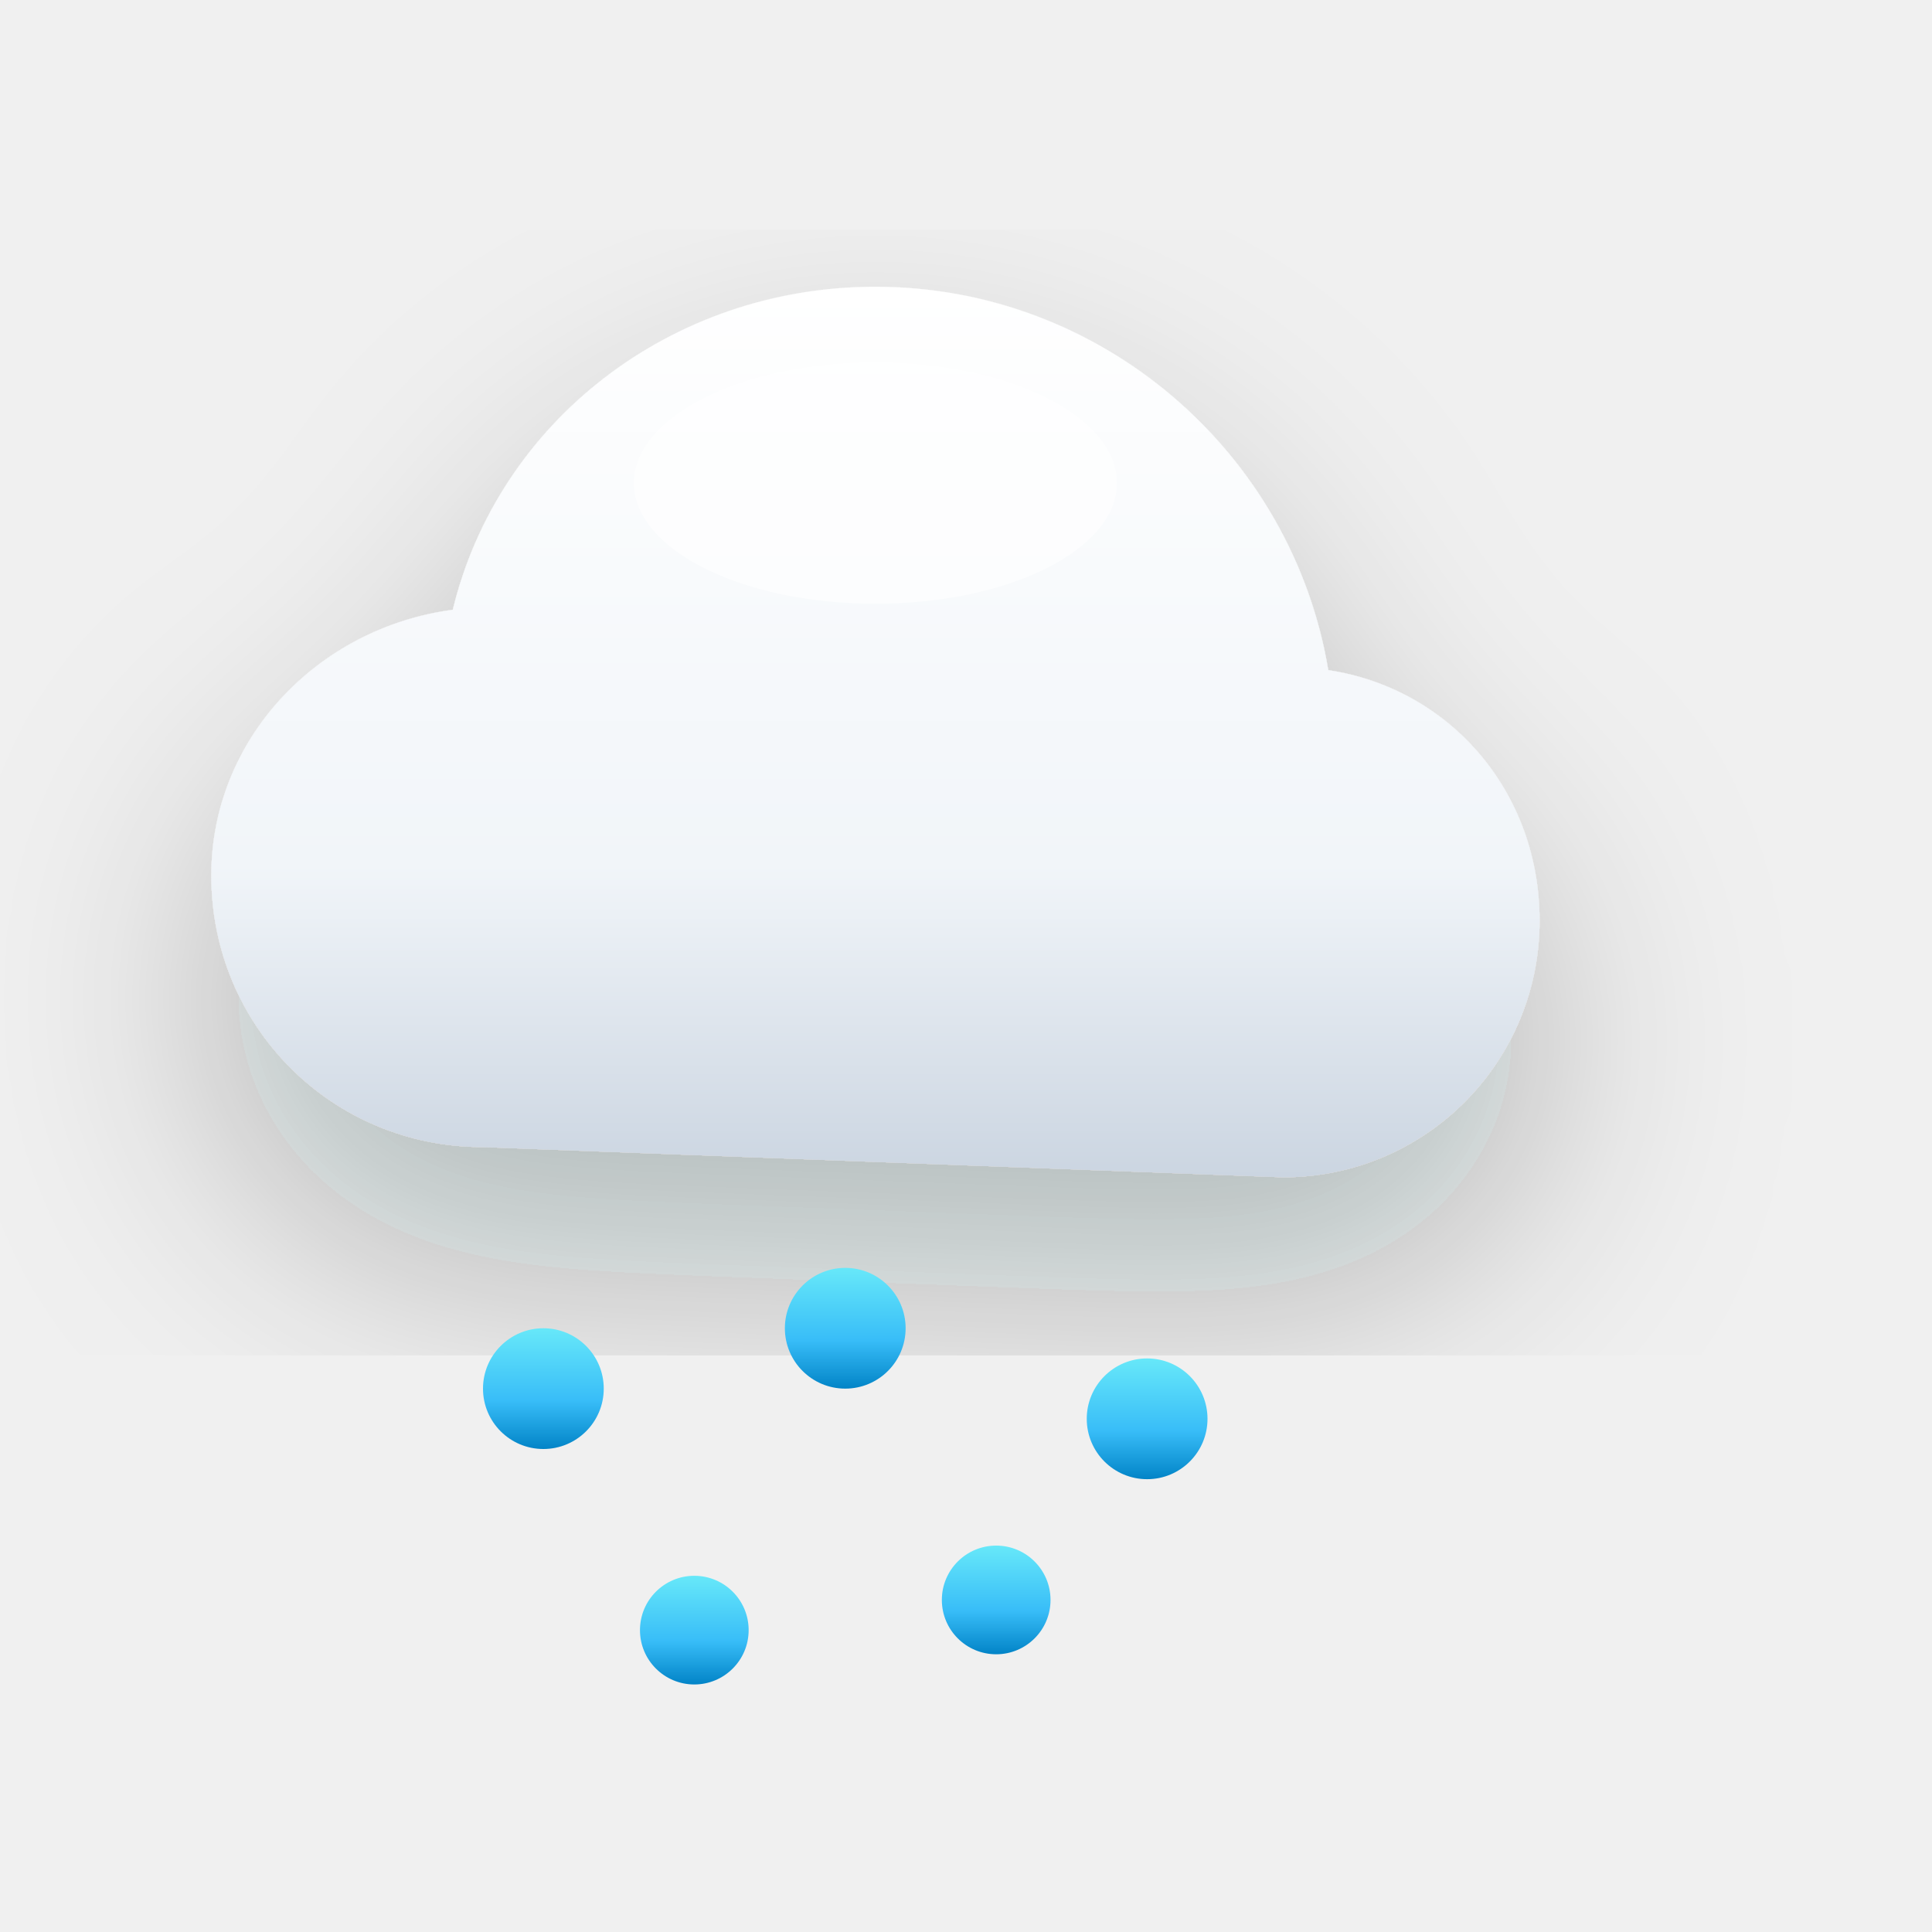
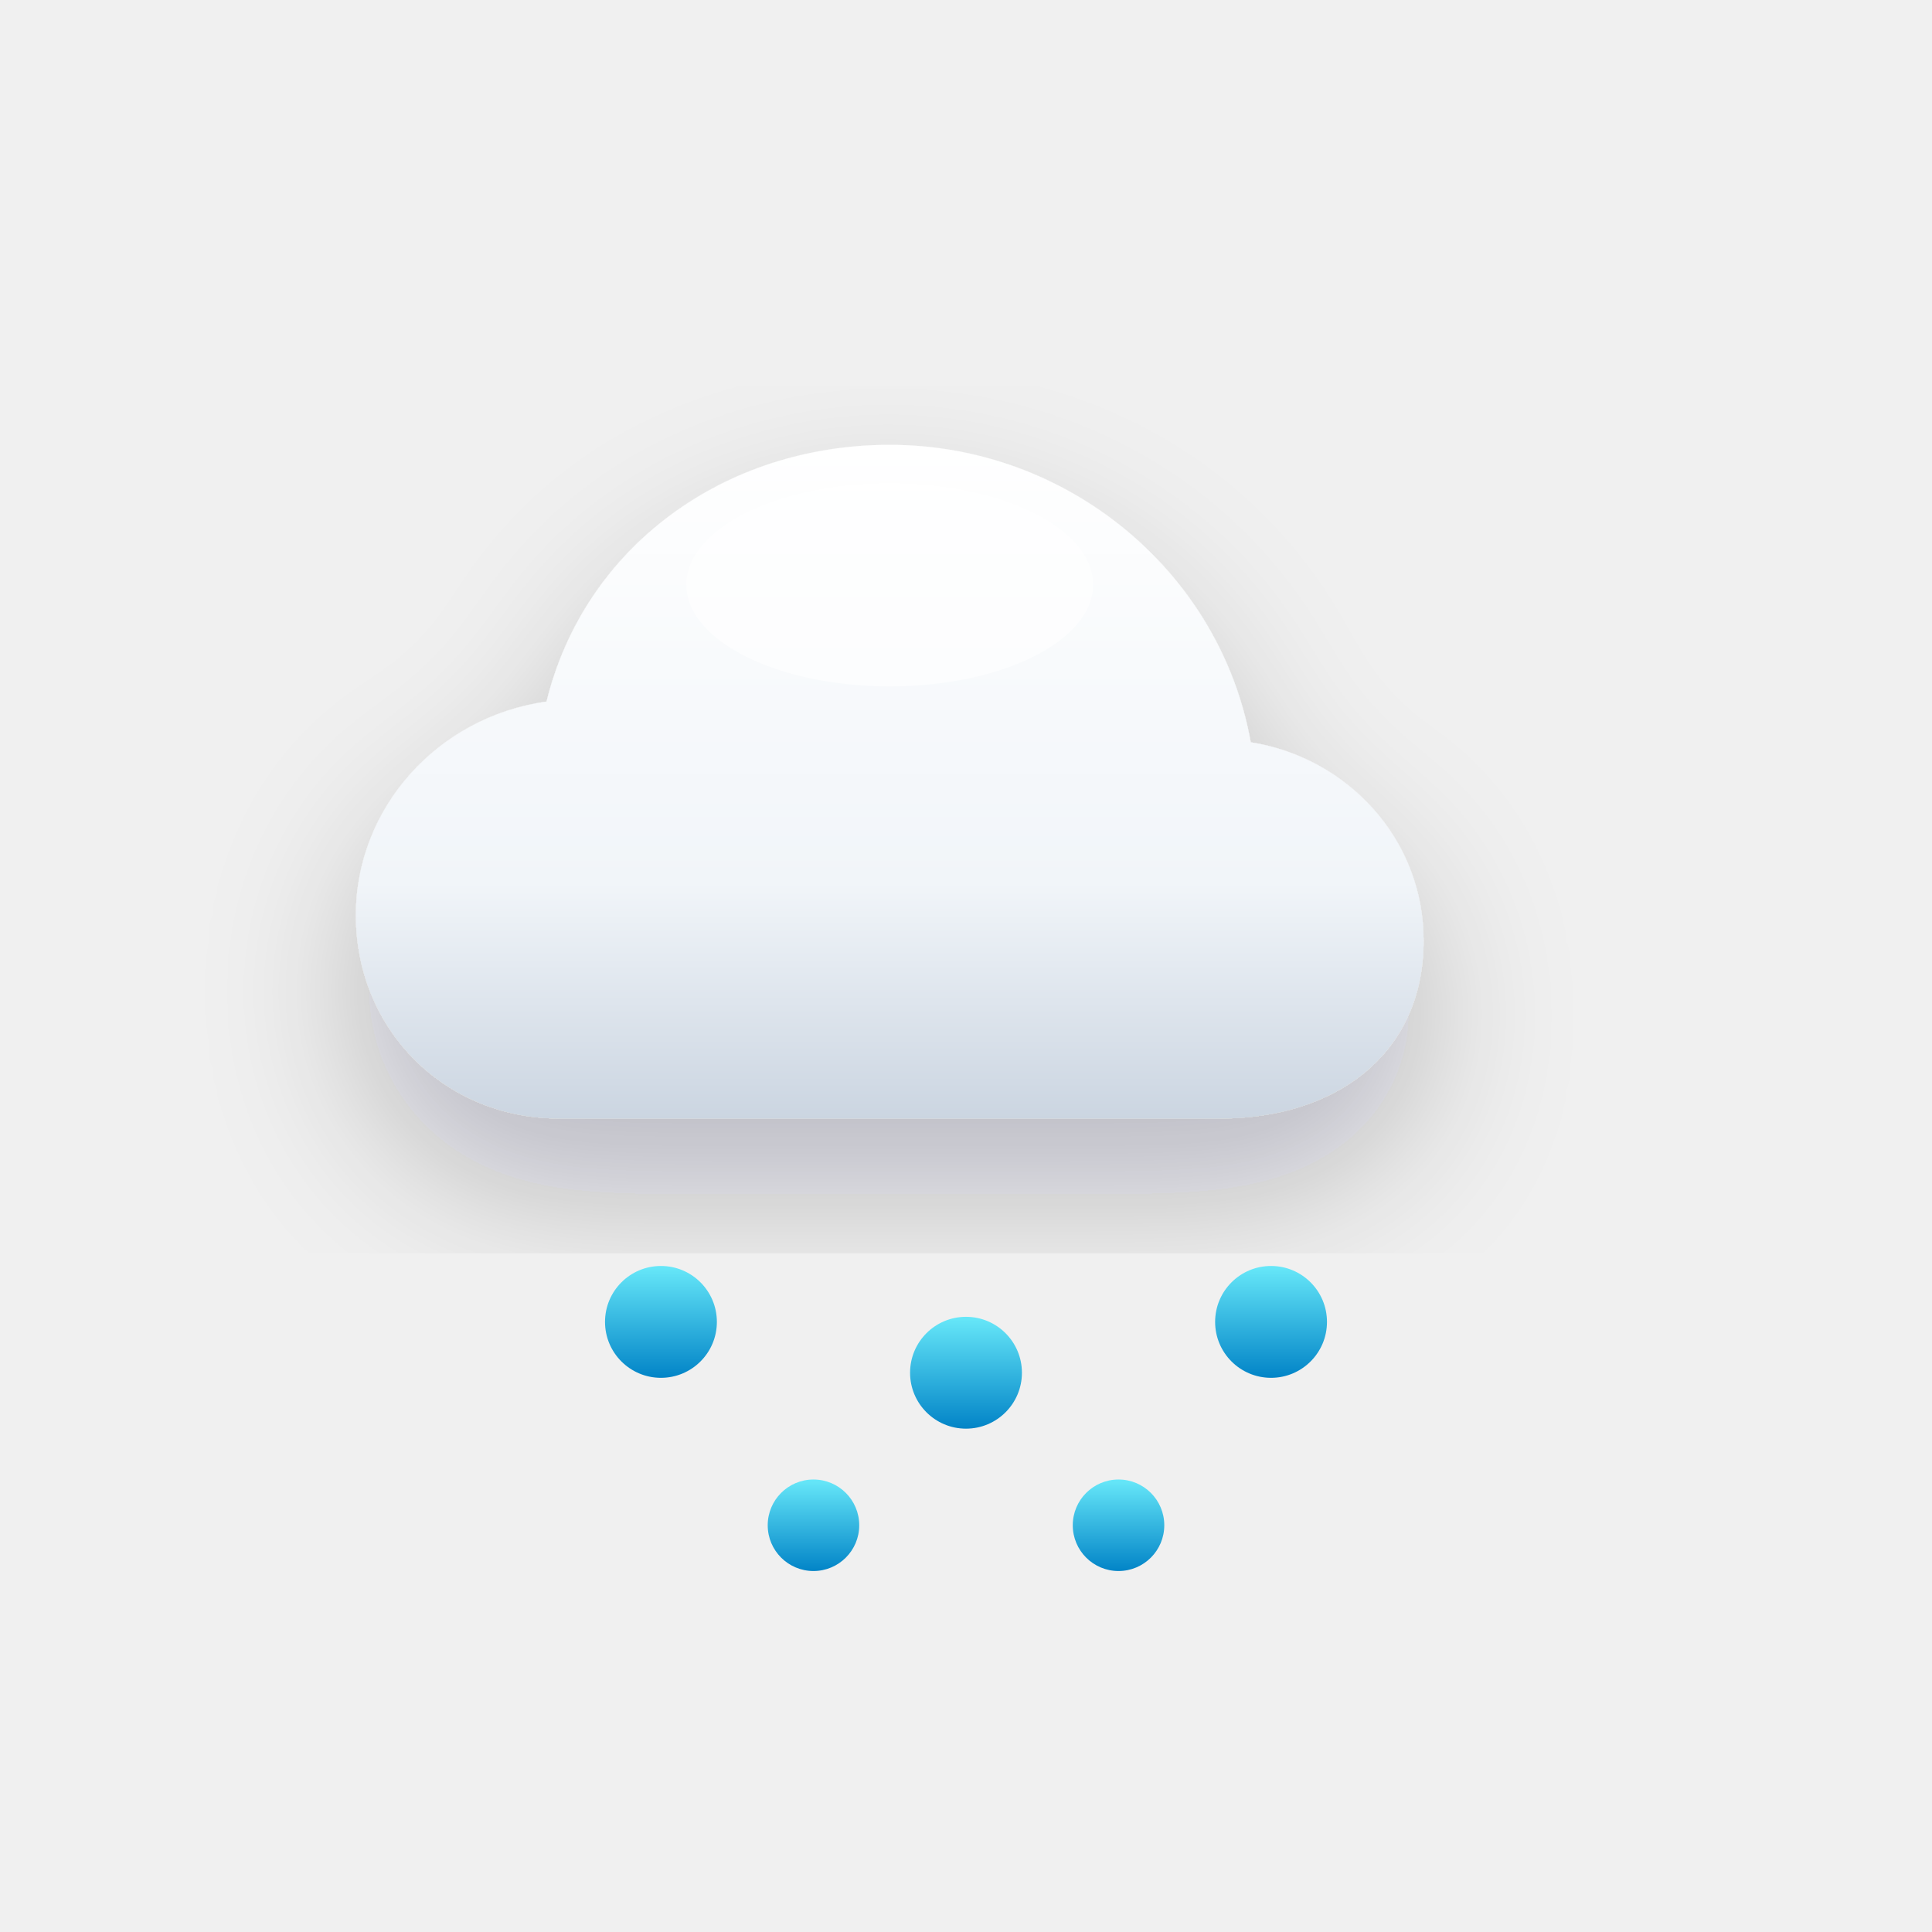
- <svg xmlns="http://www.w3.org/2000/svg" width="64" height="64" viewBox="0 0 64 64" fill="none">
+ <svg xmlns="http://www.w3.org/2000/svg" width="64" height="64" viewBox="-6 -6 76 76" fill="none">
  <defs>
-     <linearGradient id="frontCloudGrad" x1="0%" y1="0%" x2="0%" y2="100%">
+     <linearGradient id="drizzleCloudGrad" x1="0%" y1="0%" x2="0%" y2="100%">
      <stop offset="0%" stop-color="#FFFFFF" />
      <stop offset="65%" stop-color="#F1F5F9" />
      <stop offset="100%" stop-color="#CBD5E1" />
    </linearGradient>
-     <linearGradient id="rainGrad" x1="0%" y1="0%" x2="0%" y2="100%">
+     <linearGradient id="drizzleDropGrad" x1="0%" y1="0%" x2="0%" y2="100%">
      <stop offset="0%" stop-color="#67E8F9" />
-       <stop offset="60%" stop-color="#38BDF8" />
      <stop offset="100%" stop-color="#0284C7" />
    </linearGradient>
    <filter id="cloudShadow" x="-20%" y="-20%" width="140%" height="140%">
-       <feDropShadow dx="0" dy="4" stdDeviation="4" flood-color="#0F172A" flood-opacity="0.25" />
+       <feDropShadow dx="0" dy="3" stdDeviation="3" flood-color="#0F172A" flood-opacity="0.22" />
    </filter>
    <style>
      @keyframes am-float-cloud {
        0%, 100% { transform: translateY(0px); }
        50% { transform: translateY(-1.5px); }
      }
-       @keyframes am-drop-fall {
-         0% { transform: translateY(-4px); opacity: 0; }
-         25% { opacity: 0.95; }
-         75% { opacity: 0.95; }
-         100% { transform: translateY(8px); opacity: 0; }
+       @keyframes am-drizzle-glide {
+         0%, 100% { transform: translate(0, 0); }
+         50% { transform: translate(-1.5px, 3px); }
      }
-       .am-drizzle-cloud { animation: am-float-cloud 4s ease-in-out infinite; }
-       .am-drop-1 { animation: am-drop-fall 1.3s linear infinite; }
-       .am-drop-2 { animation: am-drop-fall 1.3s linear infinite 0.35s; }
-       .am-drop-3 { animation: am-drop-fall 1.3s linear infinite 0.7s; }
-       .am-drop-4 { animation: am-drop-fall 1.3s linear infinite 0.2s; }
-       .am-drop-5 { animation: am-drop-fall 1.3s linear infinite 0.55s; }
+       .am-dr-cloud { animation: am-float-cloud 4s ease-in-out infinite; }
+       .am-dr-1 { animation: am-drizzle-glide 2s ease-in-out infinite; }
+       .am-dr-2 { animation: am-drizzle-glide 2s ease-in-out infinite 0.4s; }
+       .am-dr-3 { animation: am-drizzle-glide 2s ease-in-out infinite 0.8s; }
    </style>
  </defs>
-   <g class="am-drizzle-cloud" filter="url(#cloudShadow)">
-     <path d="M16 38 C11 38 7 34 7 29 C7 24.5 10.5 20.8 15 20.2 C16.5 14 22.2 9.5 29 9.5 C36.5 9.5 42.8 15 44 22.2 C48 22.8 51 26.2 51 30.5 C51 35.2 47.2 39 42.5 39 L16 38 Z" fill="url(#frontCloudGrad)" />
-     <ellipse cx="29" cy="16" rx="8" ry="4" fill="#FFFFFF" opacity="0.6" />
+   <g class="am-dr-cloud" filter="url(#cloudShadow)">
+     <path d="M16 38 C11.5 38 8 34.5 8 30 C8 25.8 11.2 22.2 15.5 21.6 C17 15.5 22.5 11.5 29 11.5 C36 11.5 42 16.5 43.2 23.2 C47 23.8 50 27 50 31 C50 35.5 46.5 38 42 38 L16 38 Z" fill="url(#drizzleCloudGrad)" />
+     <ellipse cx="29" cy="17" rx="8" ry="4" fill="#FFFFFF" opacity="0.6" />
  </g>
-   <g fill="url(#rainGrad)">
-     <circle cx="18" cy="46" r="2" class="am-drop-1" />
-     <circle cx="28" cy="44" r="2" class="am-drop-2" />
-     <circle cx="38" cy="47" r="2" class="am-drop-3" />
-     <circle cx="23" cy="54" r="1.8" class="am-drop-4" />
-     <circle cx="33" cy="53" r="1.8" class="am-drop-5" />
+   <g fill="url(#drizzleDropGrad)">
+     <circle class="am-dr-1" cx="20" cy="46" r="2.2" />
+     <circle class="am-dr-2" cx="32" cy="48" r="2.2" />
+     <circle class="am-dr-3" cx="44" cy="46" r="2.2" />
+     <circle class="am-dr-1" cx="26" cy="54" r="1.8" />
+     <circle class="am-dr-2" cx="38" cy="54" r="1.8" />
  </g>
</svg>
